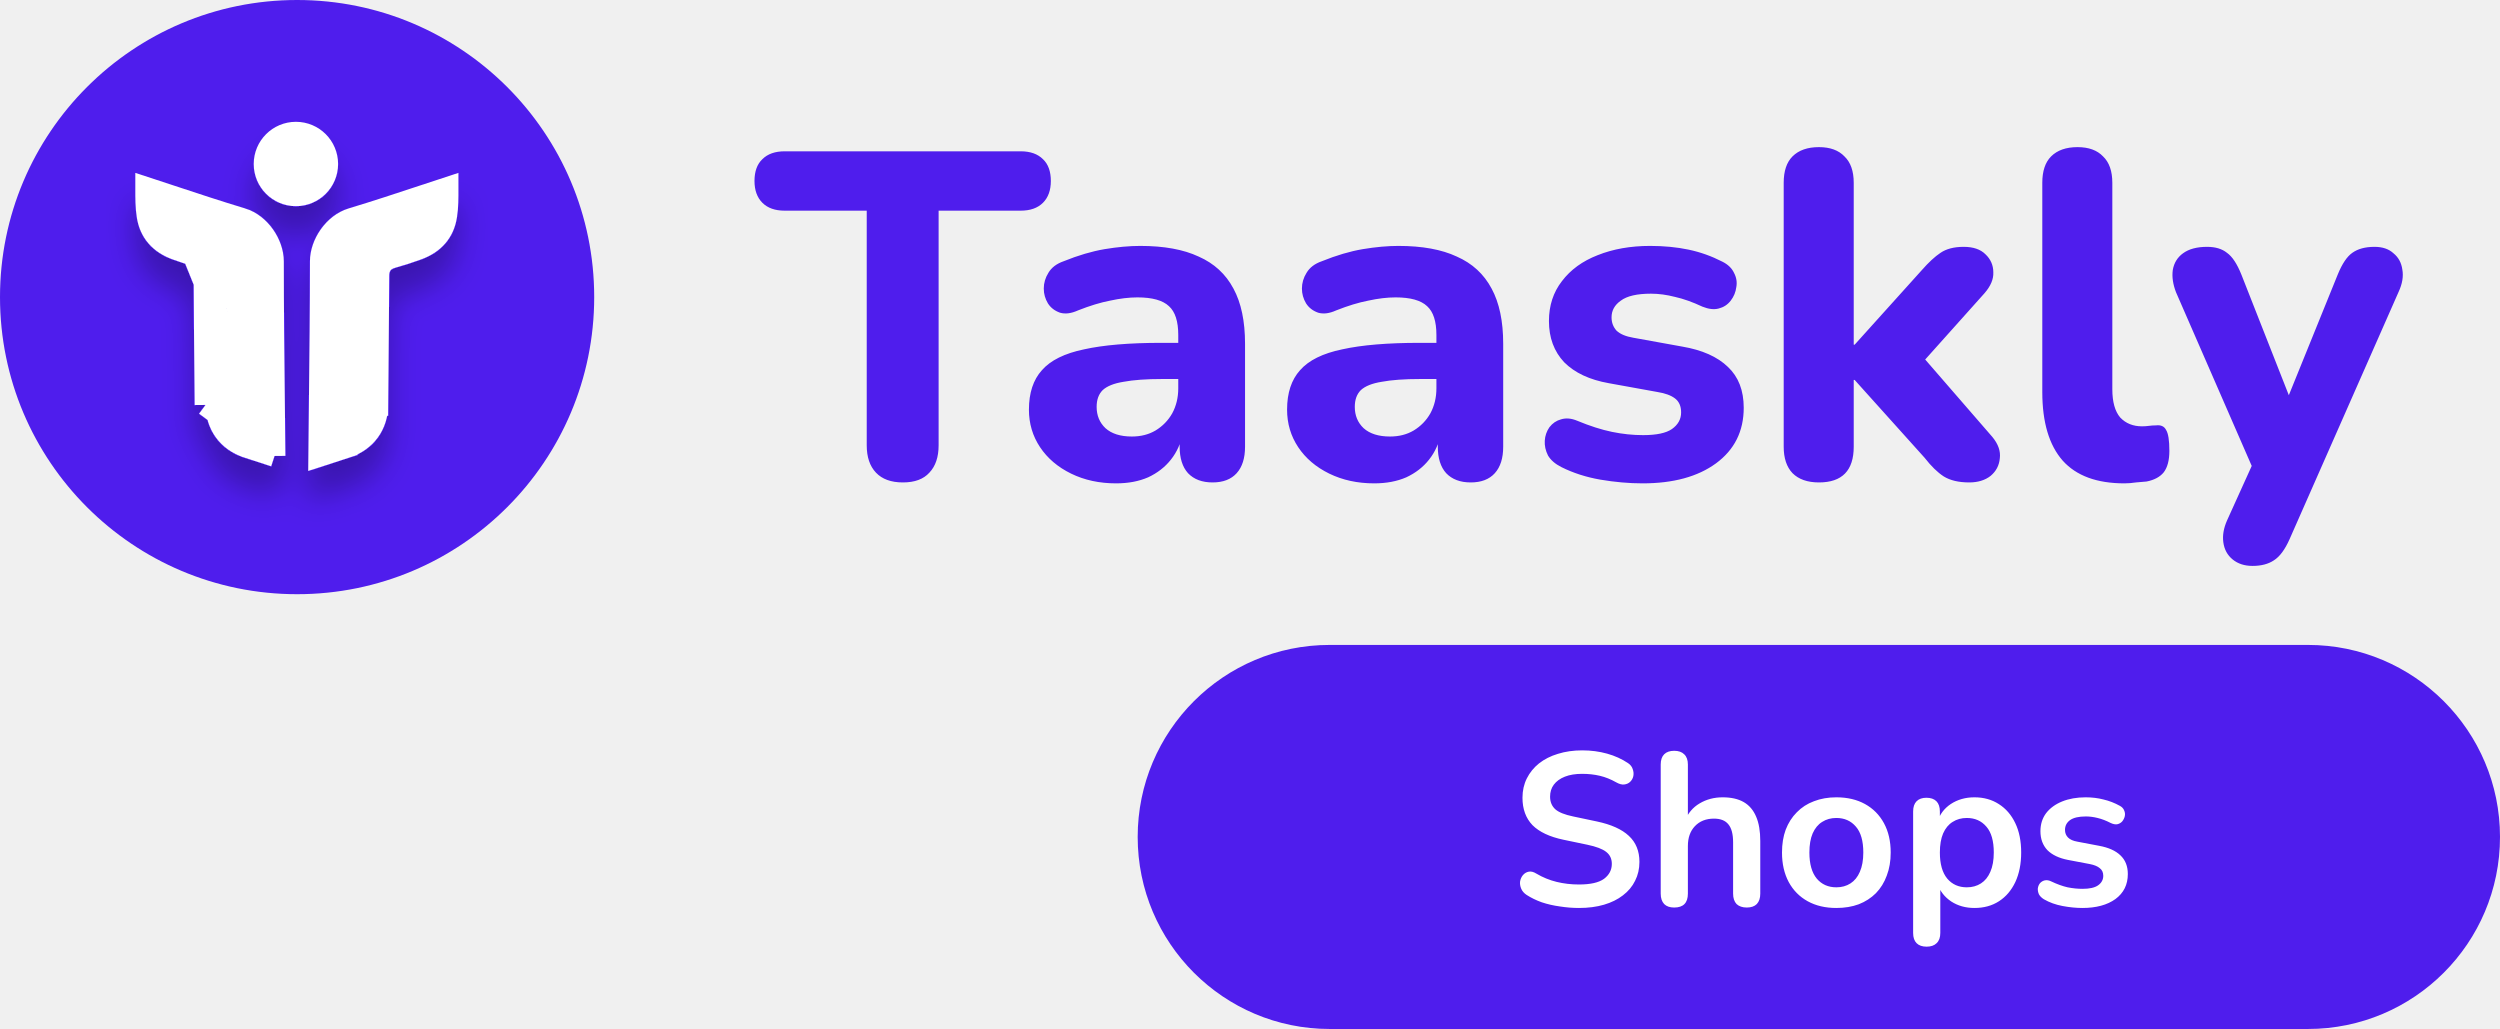
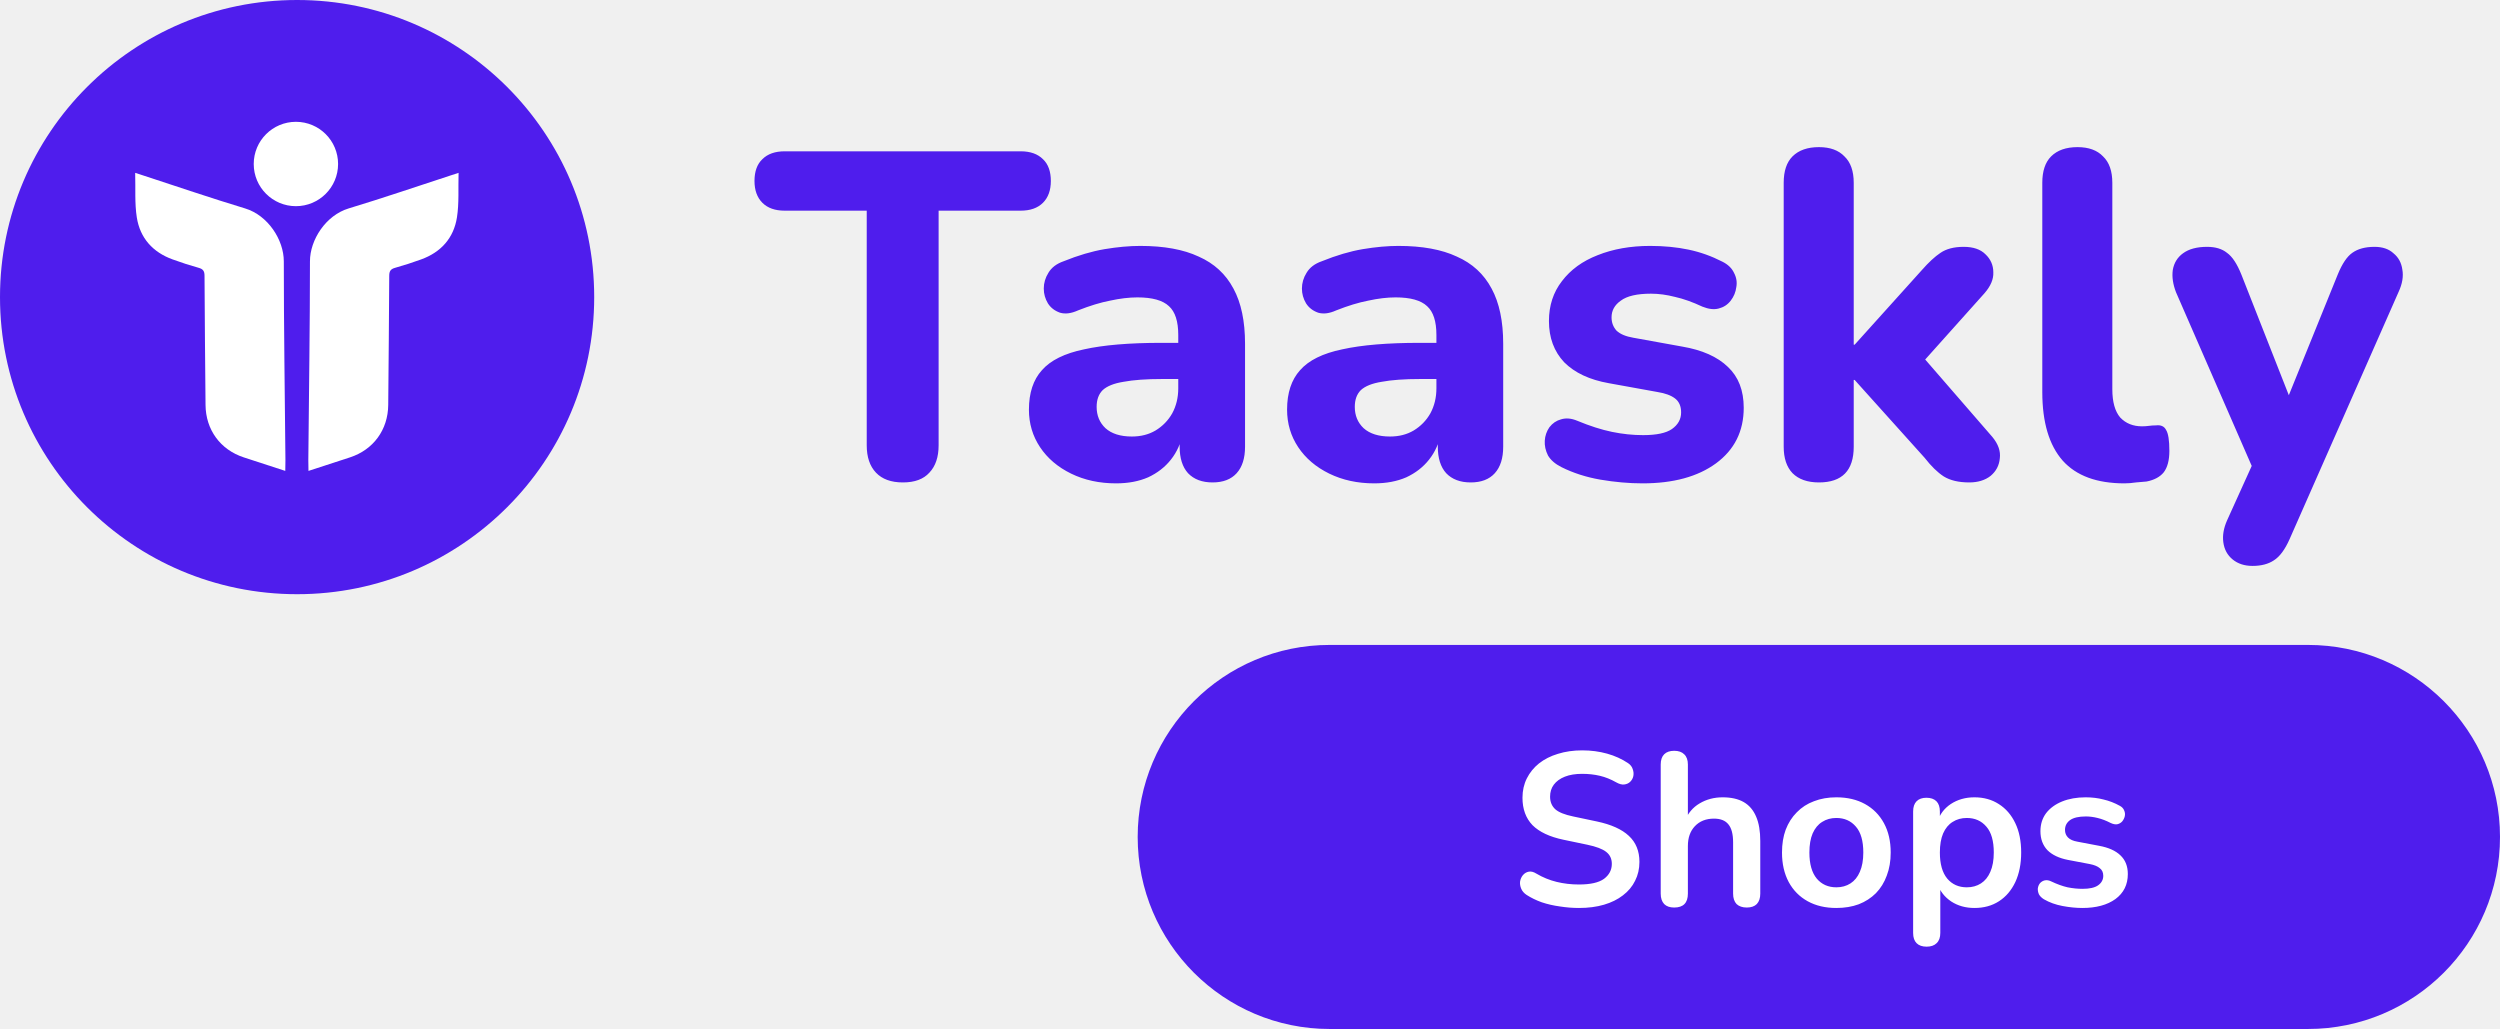
<svg xmlns="http://www.w3.org/2000/svg" width="345" height="142" viewBox="0 0 345 142" fill="none">
  <rect width="82" height="82" rx="41" fill="#4F1DED" />
-   <g filter="url(#filter0_d_371_424)">
-     <path d="M37.885 62.924C37.862 60.466 37.835 58.006 37.808 55.545C37.737 49.056 37.666 42.558 37.665 36.064V36.063C37.665 33.69 35.849 30.941 33.391 30.199L33.39 30.199C30.032 29.184 26.689 28.078 23.368 26.979C22.301 26.626 21.236 26.274 20.174 25.926C20.174 25.953 20.174 25.979 20.174 26.006C20.172 27.361 20.169 28.543 20.36 29.764L20.36 29.765C20.713 32.025 22.055 33.566 24.335 34.391L24.335 34.391C25.487 34.808 26.643 35.188 27.805 35.51L27.805 35.51C28.24 35.631 28.823 35.863 29.243 36.422C29.658 36.975 29.723 37.596 29.724 38.041M37.885 62.924L27.404 36.955C28.017 37.126 28.222 37.4 28.224 38.047C28.242 42.441 28.282 46.836 28.323 51.23C28.337 52.782 28.351 54.332 28.364 55.883M37.885 62.924C37.82 62.903 37.755 62.882 37.69 62.861C36.477 62.467 35.292 62.081 34.106 61.693L34.105 61.692C31.482 60.833 29.888 58.647 29.864 55.87M37.885 62.924L28.364 55.883M29.724 38.041L28.225 38.047L29.724 38.041C29.724 38.041 29.724 38.041 29.724 38.041ZM29.724 38.041C29.742 42.432 29.782 46.82 29.823 51.214C29.837 52.765 29.851 54.318 29.864 55.87M29.864 55.87L28.364 55.883M29.864 55.87C29.864 55.87 29.864 55.871 29.864 55.871L28.364 55.883" fill="white" stroke="white" stroke-width="3" />
-     <path d="M52.075 55.871C52.088 54.318 52.102 52.765 52.116 51.214C52.156 46.82 52.196 42.431 52.215 38.041C52.216 37.595 52.281 36.975 52.696 36.422C53.115 35.863 53.698 35.631 54.133 35.51L54.134 35.51C55.295 35.188 56.452 34.808 57.603 34.391L57.603 34.391C59.883 33.566 61.226 32.025 61.578 29.765L61.578 29.764C61.77 28.543 61.767 27.361 61.764 26.006C61.764 25.979 61.764 25.953 61.764 25.926C60.704 26.274 59.641 26.626 58.576 26.978C55.254 28.077 51.909 29.184 48.548 30.199L48.548 30.199C46.09 30.941 44.274 33.69 44.274 36.063V36.064C44.272 42.558 44.202 49.056 44.131 55.545C44.104 58.006 44.077 60.466 44.054 62.924C44.119 62.903 44.184 62.882 44.249 62.861C45.462 62.467 46.647 62.081 47.833 61.693L47.833 61.692C50.457 60.833 52.051 58.647 52.075 55.871ZM52.075 55.871C52.075 55.871 52.075 55.87 52.075 55.87L53.575 55.883L52.075 55.871Z" fill="white" stroke="white" stroke-width="3" />
-     <path d="M45.156 22.631C45.156 25.017 43.222 26.952 40.836 26.952C38.449 26.952 36.514 25.017 36.514 22.631C36.514 20.244 38.449 18.31 40.836 18.31C43.222 18.31 45.156 20.244 45.156 22.631Z" fill="white" stroke="white" stroke-width="3" />
-   </g>
+   <path d="M18.655 23.852C18.717 26.02 18.573 28.043 18.878 29.996C19.324 32.849 21.081 34.809 23.825 35.801C25.003 36.228 26.197 36.62 27.404 36.955C28.017 37.126 28.222 37.4 28.224 38.047C28.249 43.992 28.314 49.938 28.364 55.883C28.393 59.299 30.399 62.057 33.639 63.118C35.513 63.732 37.39 64.34 39.369 64.985C39.377 64.439 39.395 63.971 39.39 63.502C39.307 54.356 39.167 45.21 39.165 36.063C39.165 33.091 36.973 29.714 33.824 28.763C29.073 27.327 24.371 25.714 19.649 24.176C19.378 24.088 19.107 24 18.655 23.852Z" fill="white" />
+   <path d="M63.284 23.852C63.221 26.02 63.366 28.043 63.06 29.996C62.615 32.849 60.857 34.809 58.114 35.801C56.935 36.228 55.741 36.62 54.535 36.955C53.921 37.126 53.717 37.4 53.715 38.047C53.69 43.992 53.625 49.938 53.575 55.883C53.545 59.299 51.54 62.057 48.3 63.118C46.426 63.732 44.548 64.34 42.57 64.985C42.561 64.439 42.544 63.971 42.548 63.502C42.632 54.356 42.772 45.21 42.774 36.063C42.774 33.091 44.965 29.714 48.114 28.763C52.868 27.327 57.569 25.714 62.291 24.176C62.56 24.088 62.831 24 63.284 23.852Z" fill="white" />
+   <path d="M40.836 28.452C44.05 28.452 46.656 25.846 46.656 22.631C46.656 19.416 44.05 16.81 40.836 16.81C37.621 16.81 35.014 19.416 35.014 22.631C35.014 25.846 37.621 28.452 40.836 28.452Z" fill="white" />
  <path d="M124.601 66.576C122.979 66.576 121.742 66.128 120.889 65.232C120.035 64.336 119.609 63.077 119.609 61.456V29.072H108.281C106.958 29.072 105.934 28.709 105.209 27.984C104.483 27.259 104.12 26.256 104.12 24.976C104.12 23.653 104.483 22.651 105.209 21.968C105.934 21.243 106.958 20.88 108.281 20.88H140.857C142.179 20.88 143.203 21.243 143.929 21.968C144.654 22.651 145.017 23.653 145.017 24.976C145.017 26.256 144.654 27.259 143.929 27.984C143.203 28.709 142.179 29.072 140.857 29.072H129.529V61.456C129.529 63.077 129.102 64.336 128.249 65.232C127.438 66.128 126.222 66.576 124.601 66.576ZM154.024 66.704C151.72 66.704 149.65 66.256 147.816 65.36C145.981 64.464 144.552 63.248 143.528 61.712C142.504 60.176 141.992 58.448 141.992 56.528C141.992 54.224 142.589 52.411 143.784 51.088C144.978 49.723 146.92 48.763 149.608 48.208C152.296 47.611 155.858 47.312 160.296 47.312H163.688V52.304H160.36C158.184 52.304 156.413 52.432 155.048 52.688C153.725 52.901 152.765 53.285 152.168 53.84C151.613 54.395 151.336 55.163 151.336 56.144C151.336 57.339 151.741 58.32 152.552 59.088C153.405 59.856 154.621 60.24 156.2 60.24C157.437 60.24 158.525 59.963 159.464 59.408C160.445 58.811 161.213 58.021 161.768 57.04C162.322 56.016 162.6 54.864 162.6 53.584V46.224C162.6 44.347 162.173 43.024 161.32 42.256C160.466 41.445 159.016 41.04 156.968 41.04C155.816 41.04 154.557 41.189 153.192 41.488C151.869 41.744 150.397 42.192 148.776 42.832C147.837 43.259 147.005 43.365 146.28 43.152C145.554 42.896 145 42.469 144.616 41.872C144.232 41.232 144.04 40.549 144.04 39.824C144.04 39.056 144.253 38.331 144.68 37.648C145.106 36.923 145.81 36.389 146.792 36.048C148.797 35.237 150.674 34.683 152.424 34.384C154.216 34.085 155.858 33.936 157.352 33.936C160.637 33.936 163.325 34.427 165.416 35.408C167.549 36.347 169.149 37.819 170.216 39.824C171.282 41.787 171.816 44.325 171.816 47.44V61.648C171.816 63.227 171.432 64.443 170.664 65.296C169.896 66.149 168.786 66.576 167.336 66.576C165.885 66.576 164.754 66.149 163.944 65.296C163.176 64.443 162.792 63.227 162.792 61.648V59.28L163.24 59.664C162.984 61.115 162.429 62.373 161.576 63.44C160.765 64.464 159.72 65.275 158.44 65.872C157.16 66.427 155.688 66.704 154.024 66.704ZM189.649 66.704C187.345 66.704 185.275 66.256 183.441 65.36C181.606 64.464 180.177 63.248 179.153 61.712C178.129 60.176 177.617 58.448 177.617 56.528C177.617 54.224 178.214 52.411 179.409 51.088C180.603 49.723 182.545 48.763 185.233 48.208C187.921 47.611 191.483 47.312 195.921 47.312H199.313V52.304H195.985C193.809 52.304 192.038 52.432 190.673 52.688C189.35 52.901 188.39 53.285 187.793 53.84C187.238 54.395 186.961 55.163 186.961 56.144C186.961 57.339 187.366 58.32 188.177 59.088C189.03 59.856 190.246 60.24 191.825 60.24C193.062 60.24 194.15 59.963 195.089 59.408C196.07 58.811 196.838 58.021 197.393 57.04C197.947 56.016 198.225 54.864 198.225 53.584V46.224C198.225 44.347 197.798 43.024 196.945 42.256C196.091 41.445 194.641 41.04 192.593 41.04C191.441 41.04 190.182 41.189 188.817 41.488C187.494 41.744 186.022 42.192 184.401 42.832C183.462 43.259 182.63 43.365 181.905 43.152C181.179 42.896 180.625 42.469 180.241 41.872C179.857 41.232 179.665 40.549 179.665 39.824C179.665 39.056 179.878 38.331 180.305 37.648C180.731 36.923 181.435 36.389 182.417 36.048C184.422 35.237 186.299 34.683 188.049 34.384C189.841 34.085 191.483 33.936 192.977 33.936C196.262 33.936 198.95 34.427 201.041 35.408C203.174 36.347 204.774 37.819 205.841 39.824C206.907 41.787 207.441 44.325 207.441 47.44V61.648C207.441 63.227 207.057 64.443 206.289 65.296C205.521 66.149 204.411 66.576 202.961 66.576C201.51 66.576 200.379 66.149 199.569 65.296C198.801 64.443 198.417 63.227 198.417 61.648V59.28L198.865 59.664C198.609 61.115 198.054 62.373 197.201 63.44C196.39 64.464 195.345 65.275 194.065 65.872C192.785 66.427 191.313 66.704 189.649 66.704ZM226.682 66.704C224.804 66.704 222.863 66.533 220.858 66.192C218.895 65.851 217.103 65.275 215.482 64.464C214.628 64.037 214.01 63.504 213.626 62.864C213.284 62.181 213.135 61.499 213.178 60.816C213.22 60.133 213.434 59.515 213.818 58.96C214.244 58.405 214.778 58.043 215.418 57.872C216.1 57.659 216.847 57.723 217.658 58.064C219.407 58.789 221.007 59.301 222.458 59.6C223.908 59.899 225.338 60.048 226.746 60.048C228.58 60.048 229.903 59.771 230.714 59.216C231.567 58.619 231.994 57.851 231.994 56.912C231.994 56.059 231.716 55.419 231.162 54.992C230.607 54.565 229.796 54.267 228.73 54.096L222.01 52.88C219.364 52.411 217.316 51.451 215.866 50C214.458 48.507 213.754 46.608 213.754 44.304C213.754 42.171 214.351 40.336 215.546 38.8C216.74 37.221 218.383 36.027 220.474 35.216C222.607 34.363 225.018 33.936 227.706 33.936C229.626 33.936 231.396 34.107 233.018 34.448C234.639 34.789 236.196 35.344 237.69 36.112C238.458 36.496 238.991 37.008 239.29 37.648C239.631 38.288 239.738 38.949 239.61 39.632C239.524 40.315 239.268 40.933 238.842 41.488C238.415 42.043 237.86 42.405 237.178 42.576C236.538 42.747 235.791 42.661 234.938 42.32C233.572 41.68 232.314 41.232 231.162 40.976C230.01 40.677 228.9 40.528 227.833 40.528C225.914 40.528 224.527 40.848 223.674 41.488C222.82 42.085 222.394 42.853 222.394 43.792C222.394 44.517 222.628 45.136 223.098 45.648C223.61 46.117 224.378 46.437 225.402 46.608L232.122 47.824C234.895 48.293 237.007 49.232 238.458 50.64C239.908 52.005 240.634 53.883 240.634 56.272C240.634 59.515 239.354 62.075 236.794 63.952C234.276 65.787 230.906 66.704 226.682 66.704ZM251.014 66.576C249.435 66.576 248.219 66.149 247.366 65.296C246.555 64.443 246.15 63.227 246.15 61.648V25.232C246.15 23.611 246.555 22.395 247.366 21.584C248.219 20.731 249.435 20.304 251.014 20.304C252.55 20.304 253.723 20.731 254.534 21.584C255.387 22.395 255.814 23.611 255.814 25.232V47.568H255.942L265.222 37.264C266.16 36.197 267.014 35.408 267.782 34.896C268.592 34.341 269.659 34.064 270.982 34.064C272.304 34.064 273.307 34.405 273.99 35.088C274.715 35.771 275.078 36.603 275.078 37.584C275.12 38.523 274.715 39.483 273.862 40.464L264.07 51.408V47.76L274.95 60.304C275.76 61.285 276.102 62.267 275.974 63.248C275.888 64.229 275.462 65.04 274.694 65.68C273.926 66.277 272.944 66.576 271.75 66.576C270.299 66.576 269.126 66.299 268.23 65.744C267.376 65.189 266.502 64.336 265.606 63.184L255.942 52.432H255.814V61.648C255.814 64.933 254.214 66.576 251.014 66.576ZM293.165 66.704C289.368 66.704 286.53 65.659 284.653 63.568C282.776 61.435 281.837 58.277 281.837 54.096V25.232C281.837 23.611 282.242 22.395 283.053 21.584C283.906 20.731 285.122 20.304 286.701 20.304C288.237 20.304 289.41 20.731 290.221 21.584C291.074 22.395 291.501 23.611 291.501 25.232V53.712C291.501 55.461 291.864 56.763 292.589 57.616C293.357 58.427 294.36 58.832 295.597 58.832C295.938 58.832 296.258 58.811 296.557 58.768C296.856 58.725 297.176 58.704 297.517 58.704C298.2 58.619 298.669 58.832 298.925 59.344C299.224 59.813 299.373 60.773 299.373 62.224C299.373 63.504 299.117 64.485 298.605 65.168C298.093 65.808 297.304 66.235 296.237 66.448C295.81 66.491 295.32 66.533 294.765 66.576C294.21 66.661 293.677 66.704 293.165 66.704ZM310.851 78.096C309.741 78.096 308.824 77.797 308.099 77.2C307.373 76.603 306.947 75.813 306.819 74.832C306.691 73.893 306.861 72.891 307.331 71.824L311.619 62.352V66.32L300.291 40.336C299.864 39.227 299.715 38.203 299.843 37.264C300.013 36.283 300.483 35.515 301.251 34.96C302.061 34.363 303.171 34.064 304.579 34.064C305.731 34.064 306.648 34.341 307.331 34.896C308.056 35.408 308.717 36.411 309.315 37.904L316.867 57.104H314.819L322.627 37.84C323.224 36.389 323.885 35.408 324.611 34.896C325.379 34.341 326.403 34.064 327.683 34.064C328.792 34.064 329.667 34.363 330.307 34.96C330.989 35.515 331.395 36.261 331.523 37.2C331.693 38.139 331.523 39.163 331.011 40.272L315.971 74.384C315.331 75.835 314.605 76.816 313.795 77.328C313.027 77.84 312.045 78.096 310.851 78.096Z" fill="#4F1DED" />
  <rect x="157" y="89" width="188" height="53" rx="26.5" fill="#4F1DED" />
  <path d="M217.902 125.3C217.022 125.3 216.142 125.23 215.262 125.09C214.382 124.97 213.552 124.78 212.772 124.52C211.992 124.24 211.292 123.9 210.672 123.5C210.312 123.26 210.062 122.97 209.922 122.63C209.782 122.29 209.732 121.96 209.772 121.64C209.832 121.3 209.962 121.01 210.162 120.77C210.382 120.51 210.652 120.35 210.972 120.29C211.292 120.23 211.642 120.32 212.022 120.56C212.902 121.08 213.832 121.46 214.812 121.7C215.792 121.94 216.822 122.06 217.902 122.06C219.482 122.06 220.632 121.8 221.352 121.28C222.072 120.74 222.432 120.05 222.432 119.21C222.432 118.51 222.172 117.96 221.652 117.56C221.152 117.16 220.282 116.83 219.042 116.57L215.742 115.88C213.842 115.48 212.422 114.81 211.482 113.87C210.562 112.91 210.102 111.65 210.102 110.09C210.102 109.11 210.302 108.22 210.702 107.42C211.102 106.62 211.662 105.93 212.382 105.35C213.122 104.77 213.992 104.33 214.992 104.03C216.012 103.71 217.132 103.55 218.352 103.55C219.552 103.55 220.692 103.7 221.772 104C222.852 104.3 223.822 104.74 224.682 105.32C225.002 105.54 225.212 105.81 225.312 106.13C225.432 106.45 225.462 106.77 225.402 107.09C225.342 107.39 225.202 107.65 224.982 107.87C224.762 108.09 224.482 108.22 224.142 108.26C223.822 108.3 223.452 108.2 223.032 107.96C222.292 107.54 221.542 107.24 220.782 107.06C220.022 106.88 219.202 106.79 218.322 106.79C217.402 106.79 216.612 106.92 215.952 107.18C215.292 107.44 214.782 107.81 214.422 108.29C214.082 108.75 213.912 109.3 213.912 109.94C213.912 110.66 214.152 111.24 214.632 111.68C215.112 112.1 215.932 112.43 217.092 112.67L220.362 113.36C222.342 113.78 223.812 114.44 224.772 115.34C225.752 116.24 226.242 117.44 226.242 118.94C226.242 119.9 226.042 120.77 225.642 121.55C225.262 122.33 224.702 123 223.962 123.56C223.242 124.12 222.372 124.55 221.352 124.85C220.332 125.15 219.182 125.3 217.902 125.3ZM231.038 125.24C230.438 125.24 229.978 125.08 229.658 124.76C229.338 124.42 229.178 123.94 229.178 123.32V105.5C229.178 104.88 229.338 104.41 229.658 104.09C229.978 103.77 230.438 103.61 231.038 103.61C231.638 103.61 232.098 103.77 232.418 104.09C232.758 104.41 232.928 104.88 232.928 105.5V113.27H232.508C232.948 112.21 233.628 111.41 234.548 110.87C235.488 110.31 236.548 110.03 237.728 110.03C238.908 110.03 239.878 110.25 240.638 110.69C241.398 111.13 241.968 111.8 242.348 112.7C242.728 113.58 242.918 114.7 242.918 116.06V123.32C242.918 123.94 242.758 124.42 242.438 124.76C242.118 125.08 241.658 125.24 241.058 125.24C240.458 125.24 239.988 125.08 239.648 124.76C239.328 124.42 239.168 123.94 239.168 123.32V116.24C239.168 115.1 238.948 114.27 238.508 113.75C238.088 113.23 237.428 112.97 236.528 112.97C235.428 112.97 234.548 113.32 233.888 114.02C233.248 114.7 232.928 115.61 232.928 116.75V123.32C232.928 124.6 232.298 125.24 231.038 125.24ZM253.416 125.3C251.896 125.3 250.576 124.99 249.456 124.37C248.336 123.75 247.466 122.87 246.846 121.73C246.226 120.57 245.916 119.21 245.916 117.65C245.916 116.47 246.086 115.42 246.426 114.5C246.786 113.56 247.296 112.76 247.956 112.1C248.616 111.42 249.406 110.91 250.326 110.57C251.246 110.21 252.276 110.03 253.416 110.03C254.936 110.03 256.256 110.34 257.376 110.96C258.496 111.58 259.366 112.46 259.986 113.6C260.606 114.74 260.916 116.09 260.916 117.65C260.916 118.83 260.736 119.89 260.376 120.83C260.036 121.77 259.536 122.58 258.876 123.26C258.216 123.92 257.426 124.43 256.506 124.79C255.586 125.13 254.556 125.3 253.416 125.3ZM253.416 122.45C254.156 122.45 254.806 122.27 255.366 121.91C255.926 121.55 256.356 121.02 256.656 120.32C256.976 119.6 257.136 118.71 257.136 117.65C257.136 116.05 256.796 114.86 256.116 114.08C255.436 113.28 254.536 112.88 253.416 112.88C252.676 112.88 252.026 113.06 251.466 113.42C250.906 113.76 250.466 114.29 250.146 115.01C249.846 115.71 249.696 116.59 249.696 117.65C249.696 119.23 250.036 120.43 250.716 121.25C251.396 122.05 252.296 122.45 253.416 122.45ZM265.872 130.64C265.272 130.64 264.812 130.48 264.492 130.16C264.172 129.84 264.012 129.37 264.012 128.75V111.98C264.012 111.36 264.172 110.89 264.492 110.57C264.812 110.25 265.262 110.09 265.842 110.09C266.442 110.09 266.902 110.25 267.222 110.57C267.542 110.89 267.702 111.36 267.702 111.98V114.32L267.372 113.42C267.672 112.4 268.282 111.58 269.202 110.96C270.142 110.34 271.232 110.03 272.472 110.03C273.752 110.03 274.872 110.34 275.832 110.96C276.812 111.58 277.572 112.46 278.112 113.6C278.652 114.72 278.922 116.07 278.922 117.65C278.922 119.21 278.652 120.57 278.112 121.73C277.572 122.87 276.822 123.75 275.862 124.37C274.902 124.99 273.772 125.3 272.472 125.3C271.252 125.3 270.182 125 269.262 124.4C268.342 123.78 267.722 122.98 267.402 122H267.762V128.75C267.762 129.37 267.592 129.84 267.252 130.16C266.932 130.48 266.472 130.64 265.872 130.64ZM271.422 122.45C272.162 122.45 272.812 122.27 273.372 121.91C273.932 121.55 274.362 121.02 274.662 120.32C274.982 119.6 275.142 118.71 275.142 117.65C275.142 116.05 274.802 114.86 274.122 114.08C273.442 113.28 272.542 112.88 271.422 112.88C270.682 112.88 270.032 113.06 269.472 113.42C268.912 113.76 268.472 114.29 268.152 115.01C267.852 115.71 267.702 116.59 267.702 117.65C267.702 119.23 268.042 120.43 268.722 121.25C269.402 122.05 270.302 122.45 271.422 122.45ZM287.37 125.3C286.51 125.3 285.6 125.21 284.64 125.03C283.68 124.85 282.82 124.54 282.06 124.1C281.74 123.9 281.51 123.67 281.37 123.41C281.25 123.13 281.2 122.86 281.22 122.6C281.26 122.32 281.36 122.08 281.52 121.88C281.7 121.68 281.92 121.55 282.18 121.49C282.46 121.43 282.76 121.48 283.08 121.64C283.88 122.02 284.63 122.29 285.33 122.45C286.03 122.59 286.72 122.66 287.4 122.66C288.36 122.66 289.07 122.5 289.53 122.18C290.01 121.84 290.25 121.4 290.25 120.86C290.25 120.4 290.09 120.05 289.77 119.81C289.47 119.55 289.01 119.36 288.39 119.24L285.39 118.67C284.15 118.43 283.2 117.98 282.54 117.32C281.9 116.64 281.58 115.77 281.58 114.71C281.58 113.75 281.84 112.92 282.36 112.22C282.9 111.52 283.64 110.98 284.58 110.6C285.52 110.22 286.6 110.03 287.82 110.03C288.7 110.03 289.52 110.13 290.28 110.33C291.06 110.51 291.81 110.8 292.53 111.2C292.83 111.36 293.03 111.57 293.13 111.83C293.25 112.09 293.28 112.36 293.22 112.64C293.16 112.9 293.04 113.14 292.86 113.36C292.68 113.56 292.45 113.69 292.17 113.75C291.91 113.79 291.61 113.73 291.27 113.57C290.65 113.25 290.05 113.02 289.47 112.88C288.91 112.74 288.37 112.67 287.85 112.67C286.87 112.67 286.14 112.84 285.66 113.18C285.2 113.52 284.97 113.97 284.97 114.53C284.97 114.95 285.11 115.3 285.39 115.58C285.67 115.86 286.1 116.05 286.68 116.15L289.68 116.72C290.98 116.96 291.96 117.4 292.62 118.04C293.3 118.68 293.64 119.54 293.64 120.62C293.64 122.08 293.07 123.23 291.93 124.07C290.79 124.89 289.27 125.3 287.37 125.3Z" fill="white" />
-   <defs>
-     <filter id="filter0_d_371_424" x="14.655" y="16.81" width="52.629" height="56.175" filterUnits="userSpaceOnUse" color-interpolation-filters="sRGB">
-       <feFlood flood-opacity="0" result="BackgroundImageFix" />
-       <feColorMatrix in="SourceAlpha" type="matrix" values="0 0 0 0 0 0 0 0 0 0 0 0 0 0 0 0 0 0 127 0" result="hardAlpha" />
-       <feOffset dy="4" />
-       <feGaussianBlur stdDeviation="2" />
-       <feComposite in2="hardAlpha" operator="out" />
-       <feColorMatrix type="matrix" values="0 0 0 0 0 0 0 0 0 0 0 0 0 0 0 0 0 0 0.25 0" />
-       <feBlend mode="normal" in2="BackgroundImageFix" result="effect1_dropShadow_371_424" />
-       <feBlend mode="normal" in="SourceGraphic" in2="effect1_dropShadow_371_424" result="shape" />
-     </filter>
-   </defs>
</svg>
